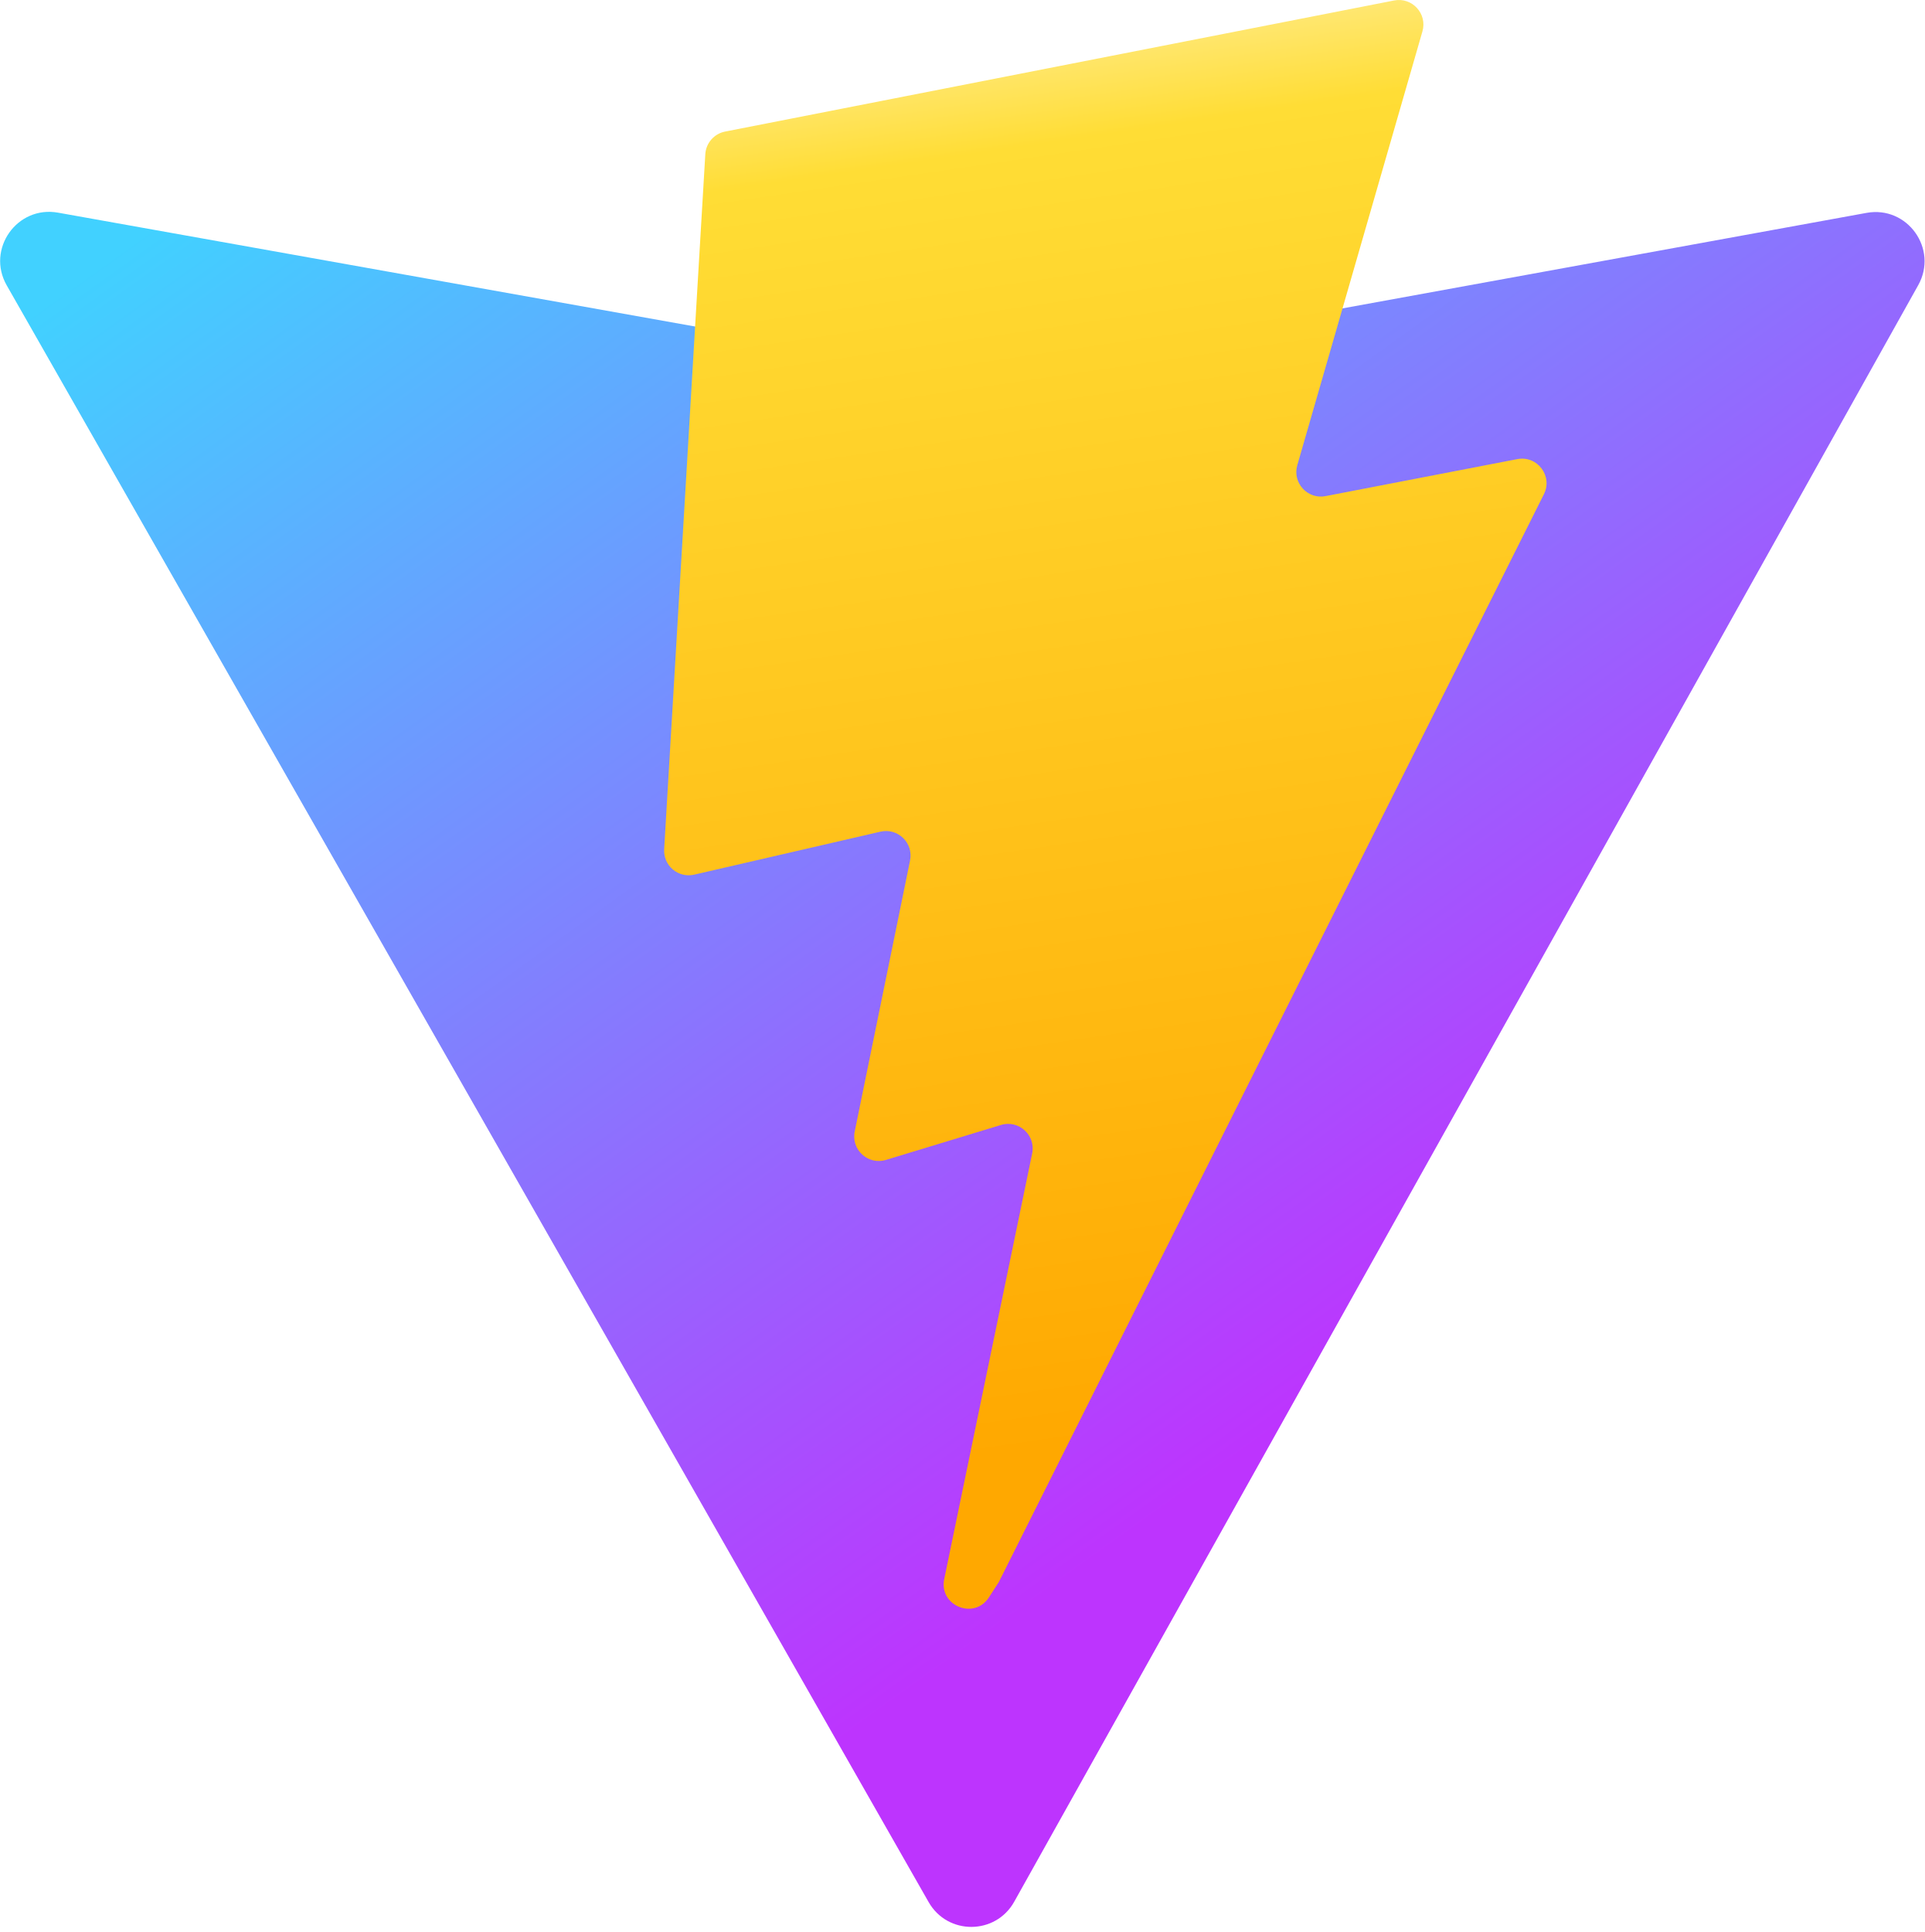
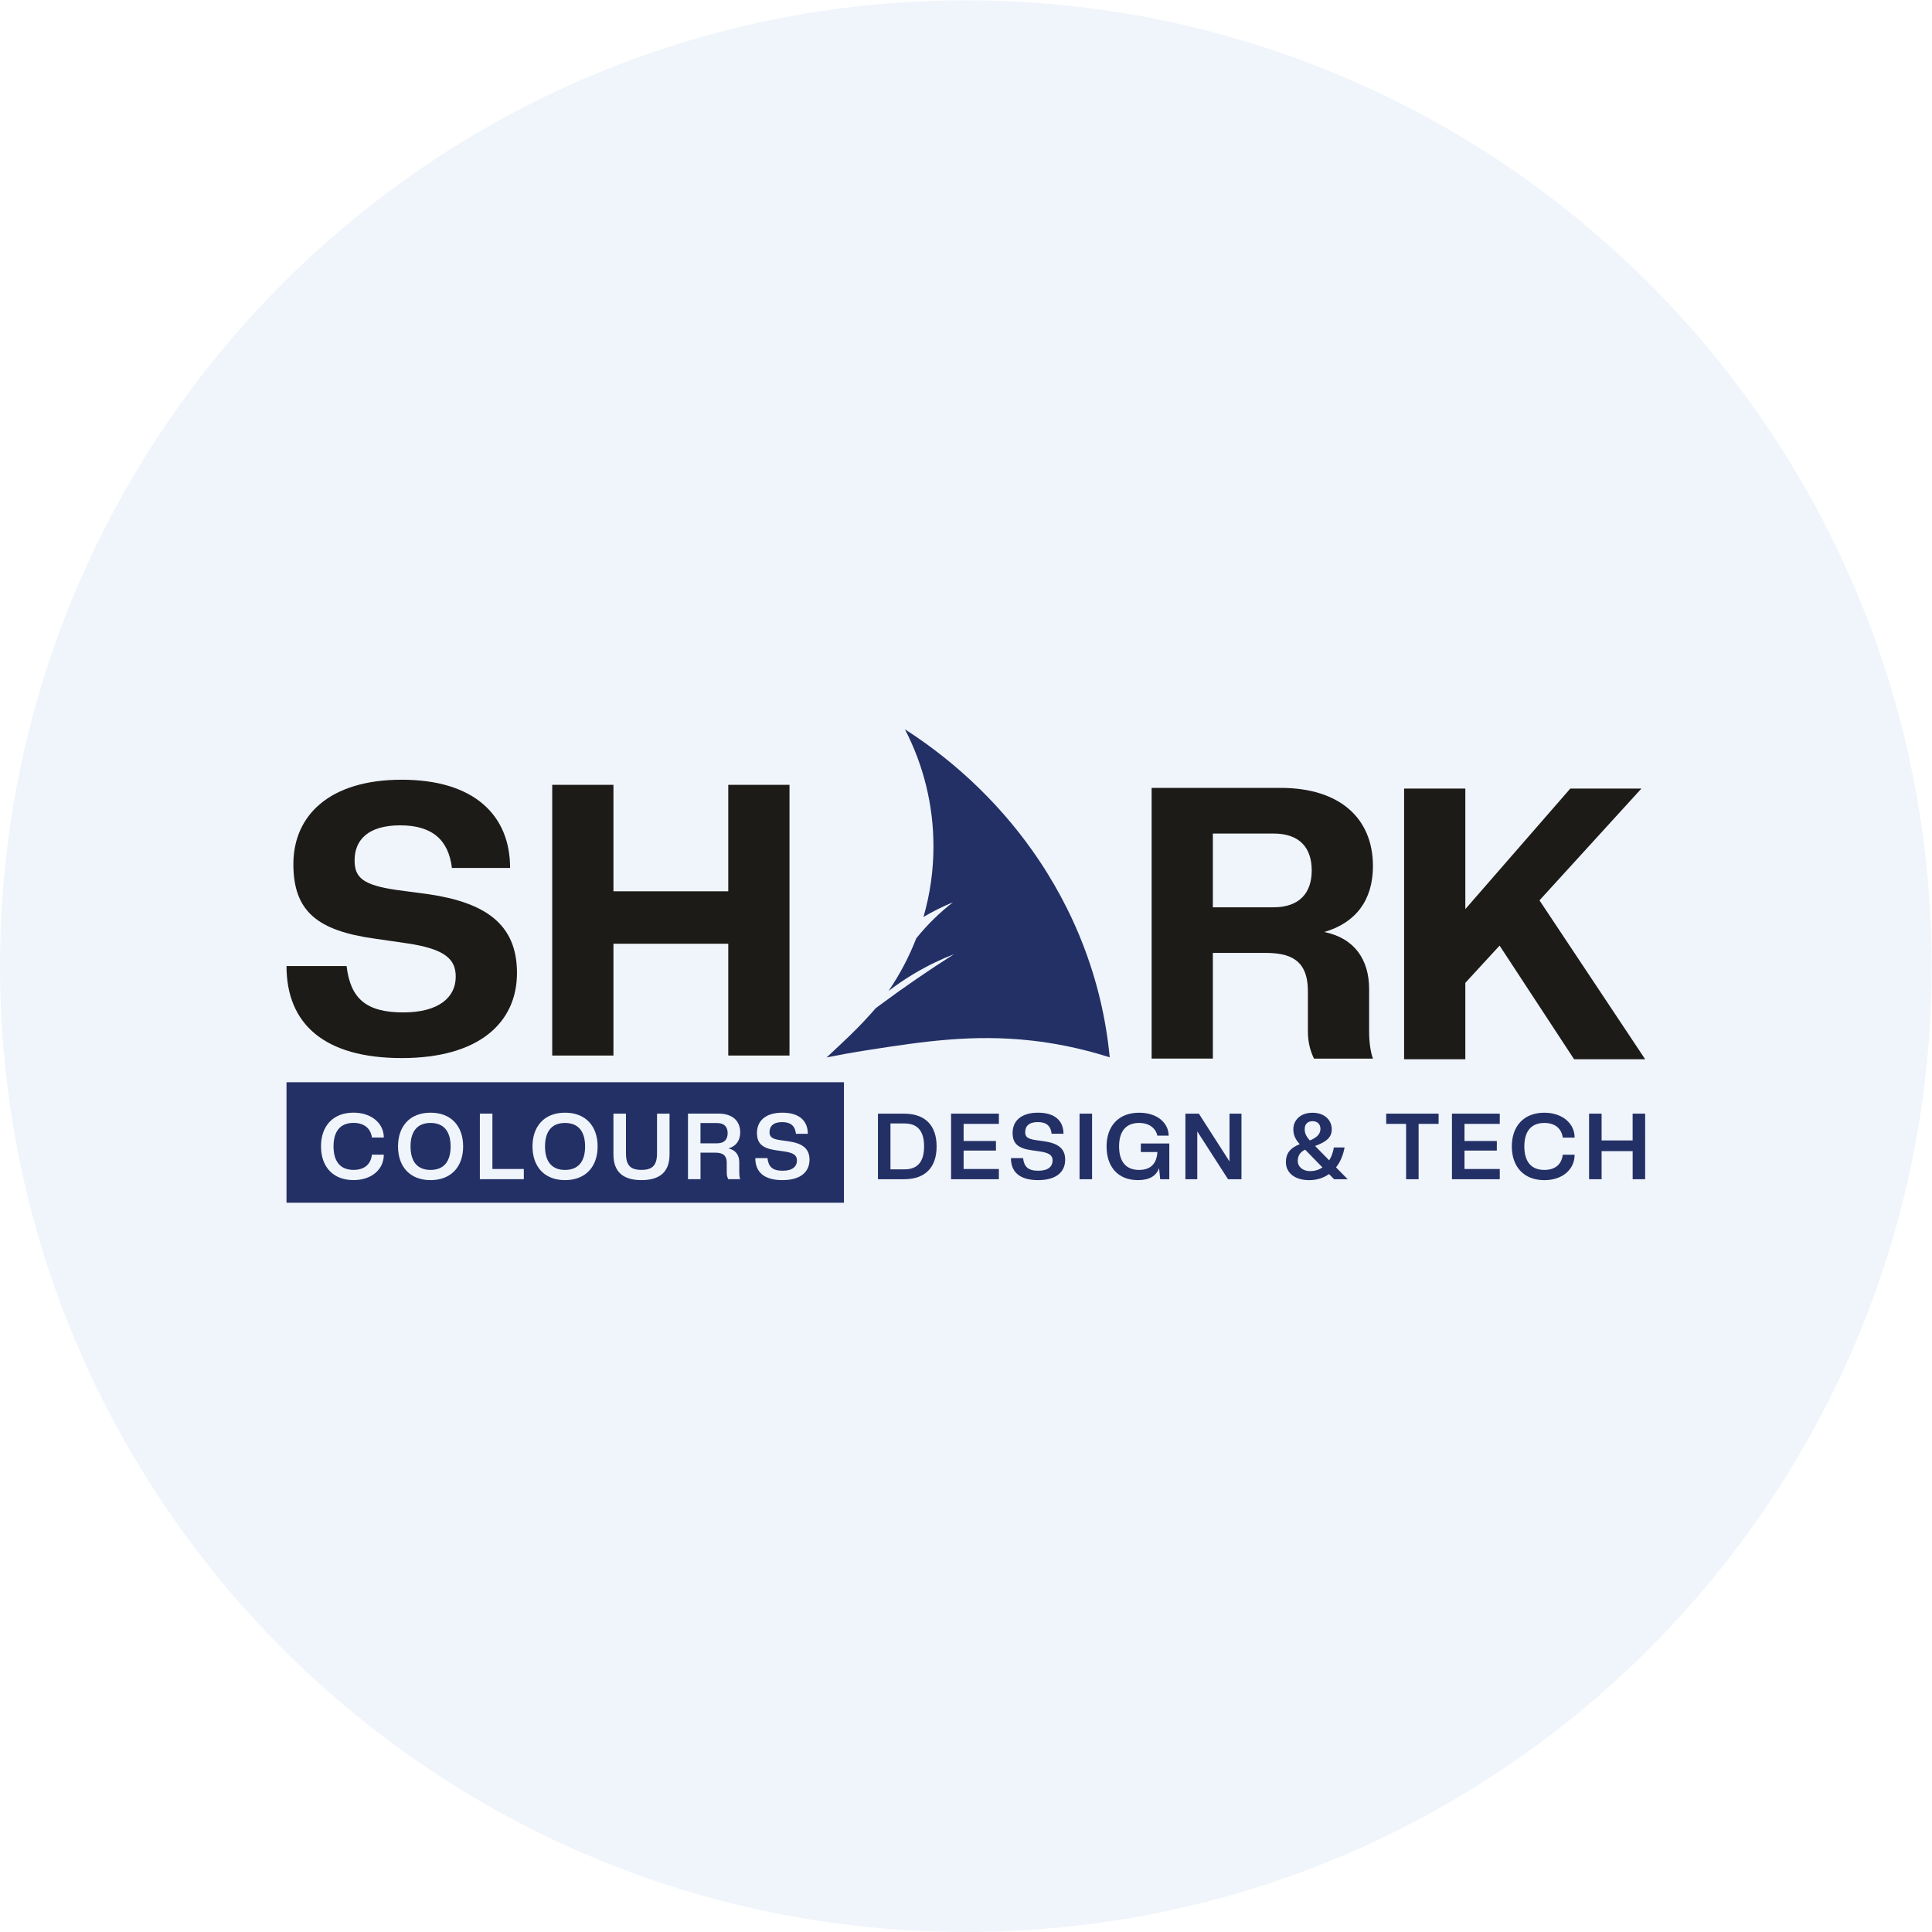
- <svg xmlns="http://www.w3.org/2000/svg" aria-hidden="true" role="img" class="iconify iconify--logos" width="31.88" height="32" preserveAspectRatio="xMidYMid meet" viewBox="0 0 256 257">
-   <defs>
-     <linearGradient id="IconifyId1813088fe1fbc01fb466" x1="-.828%" x2="57.636%" y1="7.652%" y2="78.411%">
-       <stop offset="0%" stop-color="#41D1FF" />
-       <stop offset="100%" stop-color="#BD34FE" />
-     </linearGradient>
-     <linearGradient id="IconifyId1813088fe1fbc01fb467" x1="43.376%" x2="50.316%" y1="2.242%" y2="89.03%">
-       <stop offset="0%" stop-color="#FFEA83" />
-       <stop offset="8.333%" stop-color="#FFDD35" />
-       <stop offset="100%" stop-color="#FFA800" />
-     </linearGradient>
-   </defs>
-   <path fill="url(#IconifyId1813088fe1fbc01fb466)" d="M255.153 37.938L134.897 252.976c-2.483 4.44-8.862 4.466-11.382.048L.875 37.958c-2.746-4.814 1.371-10.646 6.827-9.67l120.385 21.517a6.537 6.537 0 0 0 2.322-.004l117.867-21.483c5.438-.991 9.574 4.796 6.877 9.62Z" />
-   <path fill="url(#IconifyId1813088fe1fbc01fb467)" d="M185.432.063L96.44 17.501a3.268 3.268 0 0 0-2.634 3.014l-5.474 92.456a3.268 3.268 0 0 0 3.997 3.378l24.777-5.718c2.318-.535 4.413 1.507 3.936 3.838l-7.361 36.047c-.495 2.426 1.782 4.5 4.151 3.78l15.304-4.649c2.372-.72 4.652 1.36 4.15 3.788l-11.698 56.621c-.732 3.542 3.979 5.473 5.943 2.437l1.313-2.028l72.516-144.72c1.215-2.423-.88-5.186-3.54-4.672l-25.505 4.922c-2.396.462-4.435-1.77-3.759-4.114l16.646-57.705c.677-2.35-1.37-4.583-3.769-4.113Z" />
+ <svg xmlns="http://www.w3.org/2000/svg" version="1.1" id="Layer_1" x="0px" y="0px" viewBox="0 0 6250 6251" style="enable-background:new 0 0 6250 6251;" xml:space="preserve">
+   <style type="text/css">
+ 	.st0{fill:#F0F5FB;}
+ 	.st1{fill:#233066;}
+ 	.st2{fill:#1D1B18;}
+ </style>
+   <g>
+     <path id="Vertical_full_colour" class="st0" d="M3125,6251L3125,6251C1399.1,6251,0,4851.9,0,3126v0C0,1400.1,1399.1,1,3125,1h0   c1725.9,0,3125,1399.1,3125,3125v0C6250,4851.9,4850.9,6251,3125,6251z" />
+     <g id="full_colour_3_">
+       <path class="st1" d="M3590.5,3421c-103.2-32.9-190.3-47.1-251-54c-191.8-21.8-354.6,3.3-523.1,29.2c-60,9.2-109.2,18.5-141.9,25.1    c13.3-11.9,61.9-58,75.4-71c30.9-30,58.8-59.7,83.8-88.5c4.8-3.6,9.6-7.2,14.4-10.7c78.9-58.5,158.6-113.1,238.7-163.9    c-38.6,15-82.4,35.3-128.6,62.7c-31.6,18.8-59.3,38-83.3,56.4c36.1-53,66.3-110.1,89.6-170.2c34.6-43.2,74.5-82.4,118.8-116.8    c-33.1,13.7-65,29.6-95.4,47.5c21.1-72.8,32.3-149.4,32.3-228.4c0-135.8-33.2-264.4-92.3-378.8    c173.9,111.8,322.1,256.5,434.4,424.6c17.1,25.5,33.3,51.6,48.7,78.2c14.6,25.2,28.4,50.9,41.4,77c19,38.1,36.3,77.1,51.7,117    C3548.9,3171.8,3578.4,3294,3590.5,3421z" />
+       <g>
+         <path class="st2" d="M927,3125.6h194.4c12.3,104.6,62.7,150.1,183.3,150.1c115.6,0,169.8-49.2,169.8-115.6     c0-55.4-32-89.8-159.9-108.3l-102.1-14.8c-185.8-25.8-263.3-88.6-263.3-241.1c0-157.5,116.9-273.1,350.6-273.1     s350.6,114.4,350.6,285.4h-188.2c-11.1-91-64-137.8-167.3-137.8c-103.3,0-147.6,46.8-147.6,113.2c0,55.4,25.8,80,136.6,96     l102.1,13.5c183.3,27.1,286.7,96,286.7,254.7c0,161.2-123,275.6-372.8,275.6S927,3313.8,927,3125.6z" />
+       </g>
+       <g>
+         <path class="st2" d="M2356.3,3415.2v-361.7h-371.5v361.7h-198.1v-875.9h198.1v344.5h371.5v-344.5h198.1v875.9H2356.3z" />
+       </g>
+       <g>
+         <path class="st2" d="M4284.6,3015.5c97.2,19.7,145.2,88.6,145.2,184.5v136.6c0,36.9,4.9,67.7,12.3,88.6h-190.7     c-11.1-23.4-19.7-50.4-19.7-88.6v-129.2c0-104.6-60.3-124.3-139-124.3h-168.5v342h-198.1v-875.9h417.1     c191.9,0,299,98.4,299,253.4C4442.1,2912.2,4386.7,2986,4284.6,3015.5z M4119.8,2696.9h-195.6v238.7h195.6     c84.9,0,124.3-46.7,124.3-119.3C4244,2742.4,4204.7,2696.9,4119.8,2696.9z" />
+       </g>
+       <g>
+         <path class="st2" d="M5093,3427.3l-241.1-367.8L4741.1,3180v247.3H4543v-875.9h198.1v390l339.6-390h230.1L4981,2913.1l342,514.2     H5093z" />
+       </g>
+       <path class="st1" d="M1393,3633.3c-42.6,0-64.7,27.1-64.7,76c0,48.9,22.1,76,64.7,76c42.9,0,65-27.1,65-76    C1457.9,3660.4,1435.9,3633.3,1393,3633.3z M1393,3633.3c-42.6,0-64.7,27.1-64.7,76c0,48.9,22.1,76,64.7,76c42.9,0,65-27.1,65-76    C1457.9,3660.4,1435.9,3633.3,1393,3633.3z M1393,3633.3c-42.6,0-64.7,27.1-64.7,76c0,48.9,22.1,76,64.7,76c42.9,0,65-27.1,65-76    C1457.9,3660.4,1435.9,3633.3,1393,3633.3z M1828.1,3633.3c-42.6,0-64.7,27.1-64.7,76c0,48.9,22.1,76,64.7,76    c42.9,0,65-27.1,65-76C1893,3660.4,1871,3633.3,1828.1,3633.3z M1828.1,3633.3c-42.6,0-64.7,27.1-64.7,76c0,48.9,22.1,76,64.7,76    c42.9,0,65-27.1,65-76C1893,3660.4,1871,3633.3,1828.1,3633.3z M1393,3633.3c-42.6,0-64.7,27.1-64.7,76c0,48.9,22.1,76,64.7,76    c42.9,0,65-27.1,65-76C1457.9,3660.4,1435.9,3633.3,1393,3633.3z M1393,3633.3c-42.6,0-64.7,27.1-64.7,76c0,48.9,22.1,76,64.7,76    c42.9,0,65-27.1,65-76C1457.9,3660.4,1435.9,3633.3,1393,3633.3z M1828.1,3633.3c-42.6,0-64.7,27.1-64.7,76    c0,48.9,22.1,76,64.7,76c42.9,0,65-27.1,65-76C1893,3660.4,1871,3633.3,1828.1,3633.3z M2320.1,3633.6h-53.7v65.6h53.7    c23.8,0,34.2-12.8,34.2-32.8S2343.9,3633.6,2320.1,3633.6z M2320.1,3633.6h-53.7v65.6h53.7c23.8,0,34.2-12.8,34.2-32.8    S2343.9,3633.6,2320.1,3633.6z M1828.1,3633.3c-42.6,0-64.7,27.1-64.7,76c0,48.9,22.1,76,64.7,76c42.9,0,65-27.1,65-76    C1893,3660.4,1871,3633.3,1828.1,3633.3z M1393,3633.3c-42.6,0-64.7,27.1-64.7,76c0,48.9,22.1,76,64.7,76c42.9,0,65-27.1,65-76    C1457.9,3660.4,1435.9,3633.3,1393,3633.3z M927,3501.5v390h1803.6v-390H927z M1143.8,3785.2c36.4,0,56-19.1,59.6-49.2h38.4    c0,46.8-38.4,82.2-98,82.2c-67.4,0-105.2-44.4-105.2-109.1s37.8-109.1,105.2-109.1c58.4,0,98,34.6,98,80.5h-38.4    c-3.6-27.1-22.6-47.4-59.6-47.4c-42.6,0-64.7,27.1-64.7,76C1079.2,3758.1,1101.2,3785.2,1143.8,3785.2z M1393,3818.3    c-67.4,0-105.2-44.4-105.2-109.1s37.8-109.1,105.2-109.1c67.7,0,105.5,44.4,105.5,109.1S1460.6,3818.3,1393,3818.3z     M1694.8,3815.3h-142.2v-212.2h40.6v179.1h101.6V3815.3z M1828.1,3818.3c-67.4,0-105.2-44.4-105.2-109.1s37.8-109.1,105.2-109.1    c67.7,0,105.5,44.4,105.5,109.1S1895.7,3818.3,1828.1,3818.3z M2166.3,3735.2c0,54.8-29.5,83.1-90.9,83.1    c-61.1,0-90.6-28.3-90.6-83.1v-132h40.5v128.1c0,39.9,15.2,53.9,50.1,53.9c34.9,0,50.4-14,50.4-53.9v-128.1h40.5V3735.2z     M2391.9,3760.5v33.4c0,8.9,1.2,16.4,3,21.4h-38.7c-2.7-5.7-4.8-12.2-4.8-21.4V3762c0-26.2-15.8-32.5-36.6-32.5h-48.3v85.8h-40.5    v-212.2h98.6c45.3,0,70.3,23.5,70.3,60.5c0,26.8-13.4,45-37.8,52.2C2380,3720.9,2391.9,3737,2391.9,3760.5z M2531.4,3818.3    c-59,0-87.6-25.9-87.6-71.2h39.3c3.3,28,16.1,40.8,49.2,40.8c32.2,0,46.2-13.7,46.2-33.4c0-14.6-8-24.2-40.5-28.9l-27.1-3.9    c-44.4-6.3-61.7-21.8-61.7-56.3c0-38.1,27.1-65.3,82.3-65.3c55.1,0,82.2,26.8,82.2,68.3h-38.4c-2.7-25-16.4-37.8-44.7-37.8    c-28.3,0-40.8,13.1-40.8,32.5c0,14.6,6.9,22,35.2,25.9l27.1,3.9c43.2,6.3,67.1,22.6,67.1,59.3    C2619,3791.8,2590.4,3818.3,2531.4,3818.3z M2320.1,3633.6h-53.7v65.6h53.7c23.8,0,34.2-12.8,34.2-32.8    S2343.9,3633.6,2320.1,3633.6z M1828.1,3633.3c-42.6,0-64.7,27.1-64.7,76c0,48.9,22.1,76,64.7,76c42.9,0,65-27.1,65-76    C1893,3660.4,1871,3633.3,1828.1,3633.3z M1393,3633.3c-42.6,0-64.7,27.1-64.7,76c0,48.9,22.1,76,64.7,76c42.9,0,65-27.1,65-76    C1457.9,3660.4,1435.9,3633.3,1393,3633.3z M1393,3633.3c-42.6,0-64.7,27.1-64.7,76c0,48.9,22.1,76,64.7,76c42.9,0,65-27.1,65-76    C1457.9,3660.4,1435.9,3633.3,1393,3633.3z M1828.1,3633.3c-42.6,0-64.7,27.1-64.7,76c0,48.9,22.1,76,64.7,76    c42.9,0,65-27.1,65-76C1893,3660.4,1871,3633.3,1828.1,3633.3z M1828.1,3633.3c-42.6,0-64.7,27.1-64.7,76c0,48.9,22.1,76,64.7,76    c42.9,0,65-27.1,65-76C1893,3660.4,1871,3633.3,1828.1,3633.3z M1393,3633.3c-42.6,0-64.7,27.1-64.7,76c0,48.9,22.1,76,64.7,76    c42.9,0,65-27.1,65-76C1457.9,3660.4,1435.9,3633.3,1393,3633.3z M1393,3633.3c-42.6,0-64.7,27.1-64.7,76c0,48.9,22.1,76,64.7,76    c42.9,0,65-27.1,65-76C1457.9,3660.4,1435.9,3633.3,1393,3633.3z M1393,3633.3c-42.6,0-64.7,27.1-64.7,76c0,48.9,22.1,76,64.7,76    c42.9,0,65-27.1,65-76C1457.9,3660.4,1435.9,3633.3,1393,3633.3z" />
+       <g id="design__x26__tech">
+         <path class="st1" d="M2924.9,3815.4h-84.3v-212.2h84.3c70,0,105.5,39.6,105.5,106.1C3030.4,3776,2995,3815.4,2924.9,3815.4z      M2927,3635h-45.9v148.4h45.9c42,0,62.9-25,62.9-74.2S2969.1,3635,2927,3635z" />
+         <path class="st1" d="M3077.2,3815.4v-212.2h154.7v33.1h-114.1v55.4h104.6v31h-104.6v59.6h114.1v33.1H3077.2z" />
+         <path class="st1" d="M3270.9,3747.1h39.3c3.3,28,16.1,40.8,49.2,40.8c32.2,0,46.2-13.7,46.2-33.4c0-14.6-8-24.1-40.5-28.9     l-27.1-3.9c-44.4-6.3-61.7-21.8-61.7-56.3c0-38.1,27.1-65.3,82.3-65.3c55.1,0,82.3,26.8,82.3,68.2h-38.4     c-2.7-25-16.4-37.8-44.7-37.8c-28.3,0-40.8,13.1-40.8,32.5c0,14.6,6.9,22.1,35.2,25.9l27.1,3.9c43.2,6.3,67.1,22.7,67.1,59.3     c0,39.6-28.6,66.2-87.6,66.2C3299.5,3818.3,3270.9,3792.4,3270.9,3747.1z" />
+         <path class="st1" d="M3492.9,3815.4v-212.2h40.5v212.2H3492.9z" />
+         <path class="st1" d="M3580.3,3709.3c0-64.7,37.8-109.1,105.2-109.1c62.3,0,95.7,36.1,95.7,74.2h-36.4     c-5.4-22.9-25-41.1-59.3-41.1c-42.6,0-64.7,27.1-64.7,76s22.1,76,64.7,76c39.6,0,56.9-22.4,59.3-57.8h-53.6v-27.7h92.1v115.6     h-29.5l-3.6-35.8c-9.2,24.7-30.4,38.7-68.5,38.7C3616,3818.3,3580.3,3773.9,3580.3,3709.3z" />
+         <path class="st1" d="M3973.3,3815.4l-99.5-154.7v154.7h-38.4v-212.2h43.5l99.2,154.7v-154.7h38.7v212.2H3973.3z" />
+         <path class="st1" d="M4300,3798.7c-18.5,13.1-40.2,19.7-63.8,19.7c-50.7,0-75.7-26.8-75.7-58.1c0-26.8,11.9-45,44.7-58.4     c-14.6-16.1-20.6-30.4-20.6-48c0-29.2,22.4-53.6,62-53.6c39.9,0,62.3,24.4,62.3,53.6c0,25.3-15.8,39.9-53.9,53.9l45.6,46.5     c6.9-10.7,12.2-24.7,15.2-41.7h34.6c-4.8,25.9-14.3,47.7-27.7,64.4l37.8,38.4h-44.1L4300,3798.7z M4278.8,3777.2l-56-57.5     c-17,8.3-23.8,20-23.8,36.7c0,19.7,17.6,32.8,39.9,32.8C4252.9,3789.1,4266.6,3785.5,4278.8,3777.2z M4238,3689.9     c23.5-9.2,34.3-22.1,34.3-37c0-16.1-10.1-25.3-25.6-25.3c-15.2,0-25.3,9.2-25.3,25.3C4221.3,3664.6,4224.3,3674.7,4238,3689.9z" />
+         <path class="st1" d="M4549.4,3815.4v-179.1H4485v-33.1h169.6v33.1h-64.7v179.1H4549.4z" />
+         <path class="st1" d="M4697.8,3815.4v-212.2h154.7v33.1h-114.1v55.4h104.6v31h-104.6v59.6h114.1v33.1H4697.8z" />
+         <path class="st1" d="M4891.5,3709.3c0-64.7,37.8-109.1,105.2-109.1c58.4,0,98,34.6,98,80.5h-38.4c-3.6-27.1-22.6-47.4-59.6-47.4     c-42.6,0-64.7,27.1-64.7,76s22.1,76,64.7,76c36.4,0,56-19.1,59.6-49.2h38.4c0,46.8-38.4,82.3-98,82.3     C4929.3,3818.3,4891.5,3773.9,4891.5,3709.3z" />
+         <path class="st1" d="M5282.5,3815.4v-90.9H5182v90.9h-40.5v-212.2h40.5v86.7h100.4v-86.7h40.5v212.2H5282.5z" />
+       </g>
+     </g>
+   </g>
</svg>
